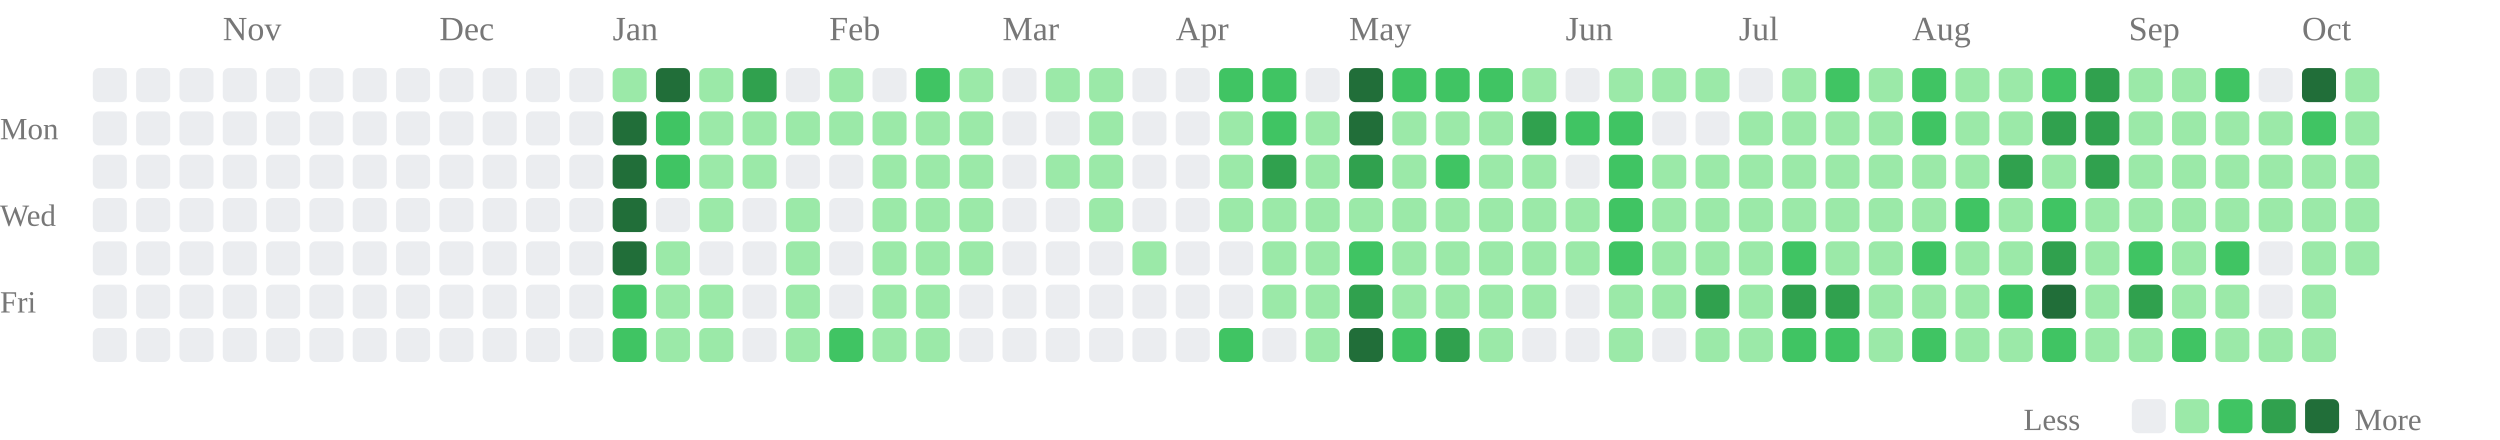
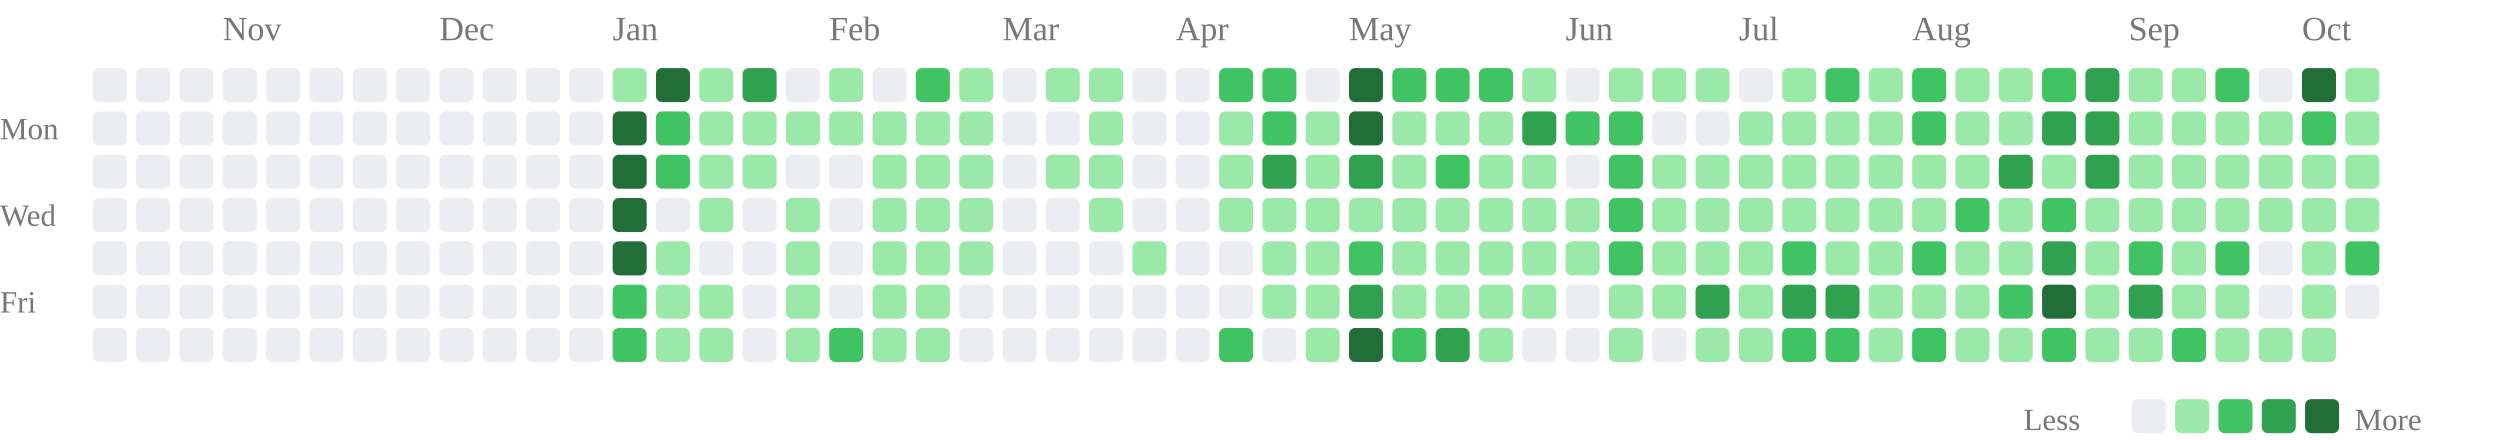
<svg xmlns="http://www.w3.org/2000/svg" class="activity-chart" viewBox="0 0 808 142" role="img" aria-label="GitHub contributions over the last year">
  <text class="month-label" x="72" y="13" fill="#777" font-size="11">Nov</text>
  <text class="month-label" x="142" y="13" fill="#777" font-size="11">Dec</text>
  <text class="month-label" x="198" y="13" fill="#777" font-size="11">Jan</text>
  <text class="month-label" x="268" y="13" fill="#777" font-size="11">Feb</text>
  <text class="month-label" x="324" y="13" fill="#777" font-size="11">Mar</text>
  <text class="month-label" x="380" y="13" fill="#777" font-size="11">Apr</text>
  <text class="month-label" x="436" y="13" fill="#777" font-size="11">May</text>
  <text class="month-label" x="506" y="13" fill="#777" font-size="11">Jun</text>
  <text class="month-label" x="562" y="13" fill="#777" font-size="11">Jul</text>
  <text class="month-label" x="618" y="13" fill="#777" font-size="11">Aug</text>
  <text class="month-label" x="688" y="13" fill="#777" font-size="11">Sep</text>
  <text class="month-label" x="744" y="13" fill="#777" font-size="11">Oct</text>
  <text class="weekday-label" x="0" y="45" fill="#777" font-size="10">Mon</text>
  <text class="weekday-label" x="0" y="73" fill="#777" font-size="10">Wed</text>
  <text class="weekday-label" x="0" y="101" fill="#777" font-size="10">Fri</text>
  <rect x="30" y="22" width="11" height="11" rx="2" fill="#ebedf0" />
  <rect x="30" y="36" width="11" height="11" rx="2" fill="#ebedf0" />
  <rect x="30" y="50" width="11" height="11" rx="2" fill="#ebedf0" />
  <rect x="30" y="64" width="11" height="11" rx="2" fill="#ebedf0" />
  <rect x="30" y="78" width="11" height="11" rx="2" fill="#ebedf0" />
  <rect x="30" y="92" width="11" height="11" rx="2" fill="#ebedf0" />
  <rect x="30" y="106" width="11" height="11" rx="2" fill="#ebedf0" />
  <rect x="44" y="22" width="11" height="11" rx="2" fill="#ebedf0" />
  <rect x="44" y="36" width="11" height="11" rx="2" fill="#ebedf0" />
  <rect x="44" y="50" width="11" height="11" rx="2" fill="#ebedf0" />
  <rect x="44" y="64" width="11" height="11" rx="2" fill="#ebedf0" />
  <rect x="44" y="78" width="11" height="11" rx="2" fill="#ebedf0" />
  <rect x="44" y="92" width="11" height="11" rx="2" fill="#ebedf0" />
  <rect x="44" y="106" width="11" height="11" rx="2" fill="#ebedf0" />
  <rect x="58" y="22" width="11" height="11" rx="2" fill="#ebedf0" />
  <rect x="58" y="36" width="11" height="11" rx="2" fill="#ebedf0" />
  <rect x="58" y="50" width="11" height="11" rx="2" fill="#ebedf0" />
  <rect x="58" y="64" width="11" height="11" rx="2" fill="#ebedf0" />
  <rect x="58" y="78" width="11" height="11" rx="2" fill="#ebedf0" />
  <rect x="58" y="92" width="11" height="11" rx="2" fill="#ebedf0" />
  <rect x="58" y="106" width="11" height="11" rx="2" fill="#ebedf0" />
  <rect x="72" y="22" width="11" height="11" rx="2" fill="#ebedf0" />
  <rect x="72" y="36" width="11" height="11" rx="2" fill="#ebedf0" />
  <rect x="72" y="50" width="11" height="11" rx="2" fill="#ebedf0" />
  <rect x="72" y="64" width="11" height="11" rx="2" fill="#ebedf0" />
  <rect x="72" y="78" width="11" height="11" rx="2" fill="#ebedf0" />
  <rect x="72" y="92" width="11" height="11" rx="2" fill="#ebedf0" />
  <rect x="72" y="106" width="11" height="11" rx="2" fill="#ebedf0" />
  <rect x="86" y="22" width="11" height="11" rx="2" fill="#ebedf0" />
  <rect x="86" y="36" width="11" height="11" rx="2" fill="#ebedf0" />
  <rect x="86" y="50" width="11" height="11" rx="2" fill="#ebedf0" />
  <rect x="86" y="64" width="11" height="11" rx="2" fill="#ebedf0" />
  <rect x="86" y="78" width="11" height="11" rx="2" fill="#ebedf0" />
  <rect x="86" y="92" width="11" height="11" rx="2" fill="#ebedf0" />
  <rect x="86" y="106" width="11" height="11" rx="2" fill="#ebedf0" />
  <rect x="100" y="22" width="11" height="11" rx="2" fill="#ebedf0" />
  <rect x="100" y="36" width="11" height="11" rx="2" fill="#ebedf0" />
  <rect x="100" y="50" width="11" height="11" rx="2" fill="#ebedf0" />
  <rect x="100" y="64" width="11" height="11" rx="2" fill="#ebedf0" />
  <rect x="100" y="78" width="11" height="11" rx="2" fill="#ebedf0" />
  <rect x="100" y="92" width="11" height="11" rx="2" fill="#ebedf0" />
  <rect x="100" y="106" width="11" height="11" rx="2" fill="#ebedf0" />
  <rect x="114" y="22" width="11" height="11" rx="2" fill="#ebedf0" />
  <rect x="114" y="36" width="11" height="11" rx="2" fill="#ebedf0" />
  <rect x="114" y="50" width="11" height="11" rx="2" fill="#ebedf0" />
  <rect x="114" y="64" width="11" height="11" rx="2" fill="#ebedf0" />
  <rect x="114" y="78" width="11" height="11" rx="2" fill="#ebedf0" />
  <rect x="114" y="92" width="11" height="11" rx="2" fill="#ebedf0" />
  <rect x="114" y="106" width="11" height="11" rx="2" fill="#ebedf0" />
  <rect x="128" y="22" width="11" height="11" rx="2" fill="#ebedf0" />
  <rect x="128" y="36" width="11" height="11" rx="2" fill="#ebedf0" />
  <rect x="128" y="50" width="11" height="11" rx="2" fill="#ebedf0" />
  <rect x="128" y="64" width="11" height="11" rx="2" fill="#ebedf0" />
  <rect x="128" y="78" width="11" height="11" rx="2" fill="#ebedf0" />
  <rect x="128" y="92" width="11" height="11" rx="2" fill="#ebedf0" />
  <rect x="128" y="106" width="11" height="11" rx="2" fill="#ebedf0" />
  <rect x="142" y="22" width="11" height="11" rx="2" fill="#ebedf0" />
  <rect x="142" y="36" width="11" height="11" rx="2" fill="#ebedf0" />
  <rect x="142" y="50" width="11" height="11" rx="2" fill="#ebedf0" />
  <rect x="142" y="64" width="11" height="11" rx="2" fill="#ebedf0" />
  <rect x="142" y="78" width="11" height="11" rx="2" fill="#ebedf0" />
  <rect x="142" y="92" width="11" height="11" rx="2" fill="#ebedf0" />
  <rect x="142" y="106" width="11" height="11" rx="2" fill="#ebedf0" />
  <rect x="156" y="22" width="11" height="11" rx="2" fill="#ebedf0" />
  <rect x="156" y="36" width="11" height="11" rx="2" fill="#ebedf0" />
  <rect x="156" y="50" width="11" height="11" rx="2" fill="#ebedf0" />
  <rect x="156" y="64" width="11" height="11" rx="2" fill="#ebedf0" />
  <rect x="156" y="78" width="11" height="11" rx="2" fill="#ebedf0" />
  <rect x="156" y="92" width="11" height="11" rx="2" fill="#ebedf0" />
  <rect x="156" y="106" width="11" height="11" rx="2" fill="#ebedf0" />
  <rect x="170" y="22" width="11" height="11" rx="2" fill="#ebedf0" />
  <rect x="170" y="36" width="11" height="11" rx="2" fill="#ebedf0" />
  <rect x="170" y="50" width="11" height="11" rx="2" fill="#ebedf0" />
  <rect x="170" y="64" width="11" height="11" rx="2" fill="#ebedf0" />
  <rect x="170" y="78" width="11" height="11" rx="2" fill="#ebedf0" />
  <rect x="170" y="92" width="11" height="11" rx="2" fill="#ebedf0" />
  <rect x="170" y="106" width="11" height="11" rx="2" fill="#ebedf0" />
  <rect x="184" y="22" width="11" height="11" rx="2" fill="#ebedf0" />
  <rect x="184" y="36" width="11" height="11" rx="2" fill="#ebedf0" />
  <rect x="184" y="50" width="11" height="11" rx="2" fill="#ebedf0" />
  <rect x="184" y="64" width="11" height="11" rx="2" fill="#ebedf0" />
  <rect x="184" y="78" width="11" height="11" rx="2" fill="#ebedf0" />
  <rect x="184" y="92" width="11" height="11" rx="2" fill="#ebedf0" />
  <rect x="184" y="106" width="11" height="11" rx="2" fill="#ebedf0" />
  <rect x="198" y="22" width="11" height="11" rx="2" fill="#9be9a8" />
  <rect x="198" y="36" width="11" height="11" rx="2" fill="#216e39" />
  <rect x="198" y="50" width="11" height="11" rx="2" fill="#216e39" />
  <rect x="198" y="64" width="11" height="11" rx="2" fill="#216e39" />
  <rect x="198" y="78" width="11" height="11" rx="2" fill="#216e39" />
  <rect x="198" y="92" width="11" height="11" rx="2" fill="#40c463" />
  <rect x="198" y="106" width="11" height="11" rx="2" fill="#40c463" />
  <rect x="212" y="22" width="11" height="11" rx="2" fill="#216e39" />
  <rect x="212" y="36" width="11" height="11" rx="2" fill="#40c463" />
  <rect x="212" y="50" width="11" height="11" rx="2" fill="#40c463" />
  <rect x="212" y="64" width="11" height="11" rx="2" fill="#ebedf0" />
  <rect x="212" y="78" width="11" height="11" rx="2" fill="#9be9a8" />
  <rect x="212" y="92" width="11" height="11" rx="2" fill="#9be9a8" />
  <rect x="212" y="106" width="11" height="11" rx="2" fill="#9be9a8" />
  <rect x="226" y="22" width="11" height="11" rx="2" fill="#9be9a8" />
  <rect x="226" y="36" width="11" height="11" rx="2" fill="#9be9a8" />
  <rect x="226" y="50" width="11" height="11" rx="2" fill="#9be9a8" />
  <rect x="226" y="64" width="11" height="11" rx="2" fill="#9be9a8" />
  <rect x="226" y="78" width="11" height="11" rx="2" fill="#ebedf0" />
  <rect x="226" y="92" width="11" height="11" rx="2" fill="#9be9a8" />
  <rect x="226" y="106" width="11" height="11" rx="2" fill="#9be9a8" />
  <rect x="240" y="22" width="11" height="11" rx="2" fill="#30a14e" />
  <rect x="240" y="36" width="11" height="11" rx="2" fill="#9be9a8" />
  <rect x="240" y="50" width="11" height="11" rx="2" fill="#9be9a8" />
  <rect x="240" y="64" width="11" height="11" rx="2" fill="#ebedf0" />
  <rect x="240" y="78" width="11" height="11" rx="2" fill="#ebedf0" />
  <rect x="240" y="92" width="11" height="11" rx="2" fill="#ebedf0" />
  <rect x="240" y="106" width="11" height="11" rx="2" fill="#ebedf0" />
  <rect x="254" y="22" width="11" height="11" rx="2" fill="#ebedf0" />
  <rect x="254" y="36" width="11" height="11" rx="2" fill="#9be9a8" />
  <rect x="254" y="50" width="11" height="11" rx="2" fill="#ebedf0" />
  <rect x="254" y="64" width="11" height="11" rx="2" fill="#9be9a8" />
  <rect x="254" y="78" width="11" height="11" rx="2" fill="#9be9a8" />
  <rect x="254" y="92" width="11" height="11" rx="2" fill="#9be9a8" />
  <rect x="254" y="106" width="11" height="11" rx="2" fill="#9be9a8" />
  <rect x="268" y="22" width="11" height="11" rx="2" fill="#9be9a8" />
  <rect x="268" y="36" width="11" height="11" rx="2" fill="#9be9a8" />
  <rect x="268" y="50" width="11" height="11" rx="2" fill="#ebedf0" />
  <rect x="268" y="64" width="11" height="11" rx="2" fill="#ebedf0" />
  <rect x="268" y="78" width="11" height="11" rx="2" fill="#ebedf0" />
  <rect x="268" y="92" width="11" height="11" rx="2" fill="#ebedf0" />
  <rect x="268" y="106" width="11" height="11" rx="2" fill="#40c463" />
  <rect x="282" y="22" width="11" height="11" rx="2" fill="#ebedf0" />
  <rect x="282" y="36" width="11" height="11" rx="2" fill="#9be9a8" />
  <rect x="282" y="50" width="11" height="11" rx="2" fill="#9be9a8" />
  <rect x="282" y="64" width="11" height="11" rx="2" fill="#9be9a8" />
  <rect x="282" y="78" width="11" height="11" rx="2" fill="#9be9a8" />
  <rect x="282" y="92" width="11" height="11" rx="2" fill="#9be9a8" />
  <rect x="282" y="106" width="11" height="11" rx="2" fill="#9be9a8" />
  <rect x="296" y="22" width="11" height="11" rx="2" fill="#40c463" />
  <rect x="296" y="36" width="11" height="11" rx="2" fill="#9be9a8" />
  <rect x="296" y="50" width="11" height="11" rx="2" fill="#9be9a8" />
  <rect x="296" y="64" width="11" height="11" rx="2" fill="#9be9a8" />
  <rect x="296" y="78" width="11" height="11" rx="2" fill="#9be9a8" />
  <rect x="296" y="92" width="11" height="11" rx="2" fill="#9be9a8" />
  <rect x="296" y="106" width="11" height="11" rx="2" fill="#9be9a8" />
  <rect x="310" y="22" width="11" height="11" rx="2" fill="#9be9a8" />
  <rect x="310" y="36" width="11" height="11" rx="2" fill="#9be9a8" />
  <rect x="310" y="50" width="11" height="11" rx="2" fill="#9be9a8" />
  <rect x="310" y="64" width="11" height="11" rx="2" fill="#9be9a8" />
  <rect x="310" y="78" width="11" height="11" rx="2" fill="#9be9a8" />
  <rect x="310" y="92" width="11" height="11" rx="2" fill="#ebedf0" />
  <rect x="310" y="106" width="11" height="11" rx="2" fill="#ebedf0" />
  <rect x="324" y="22" width="11" height="11" rx="2" fill="#ebedf0" />
  <rect x="324" y="36" width="11" height="11" rx="2" fill="#ebedf0" />
  <rect x="324" y="50" width="11" height="11" rx="2" fill="#ebedf0" />
  <rect x="324" y="64" width="11" height="11" rx="2" fill="#ebedf0" />
  <rect x="324" y="78" width="11" height="11" rx="2" fill="#ebedf0" />
  <rect x="324" y="92" width="11" height="11" rx="2" fill="#ebedf0" />
  <rect x="324" y="106" width="11" height="11" rx="2" fill="#ebedf0" />
  <rect x="338" y="22" width="11" height="11" rx="2" fill="#9be9a8" />
  <rect x="338" y="36" width="11" height="11" rx="2" fill="#ebedf0" />
  <rect x="338" y="50" width="11" height="11" rx="2" fill="#9be9a8" />
  <rect x="338" y="64" width="11" height="11" rx="2" fill="#ebedf0" />
  <rect x="338" y="78" width="11" height="11" rx="2" fill="#ebedf0" />
  <rect x="338" y="92" width="11" height="11" rx="2" fill="#ebedf0" />
  <rect x="338" y="106" width="11" height="11" rx="2" fill="#ebedf0" />
  <rect x="352" y="22" width="11" height="11" rx="2" fill="#9be9a8" />
  <rect x="352" y="36" width="11" height="11" rx="2" fill="#9be9a8" />
  <rect x="352" y="50" width="11" height="11" rx="2" fill="#9be9a8" />
  <rect x="352" y="64" width="11" height="11" rx="2" fill="#9be9a8" />
  <rect x="352" y="78" width="11" height="11" rx="2" fill="#ebedf0" />
  <rect x="352" y="92" width="11" height="11" rx="2" fill="#ebedf0" />
  <rect x="352" y="106" width="11" height="11" rx="2" fill="#ebedf0" />
  <rect x="366" y="22" width="11" height="11" rx="2" fill="#ebedf0" />
  <rect x="366" y="36" width="11" height="11" rx="2" fill="#ebedf0" />
  <rect x="366" y="50" width="11" height="11" rx="2" fill="#ebedf0" />
  <rect x="366" y="64" width="11" height="11" rx="2" fill="#ebedf0" />
  <rect x="366" y="78" width="11" height="11" rx="2" fill="#9be9a8" />
  <rect x="366" y="92" width="11" height="11" rx="2" fill="#ebedf0" />
  <rect x="366" y="106" width="11" height="11" rx="2" fill="#ebedf0" />
  <rect x="380" y="22" width="11" height="11" rx="2" fill="#ebedf0" />
  <rect x="380" y="36" width="11" height="11" rx="2" fill="#ebedf0" />
  <rect x="380" y="50" width="11" height="11" rx="2" fill="#ebedf0" />
  <rect x="380" y="64" width="11" height="11" rx="2" fill="#ebedf0" />
  <rect x="380" y="78" width="11" height="11" rx="2" fill="#ebedf0" />
  <rect x="380" y="92" width="11" height="11" rx="2" fill="#ebedf0" />
  <rect x="380" y="106" width="11" height="11" rx="2" fill="#ebedf0" />
  <rect x="394" y="22" width="11" height="11" rx="2" fill="#40c463" />
  <rect x="394" y="36" width="11" height="11" rx="2" fill="#9be9a8" />
  <rect x="394" y="50" width="11" height="11" rx="2" fill="#9be9a8" />
  <rect x="394" y="64" width="11" height="11" rx="2" fill="#9be9a8" />
  <rect x="394" y="78" width="11" height="11" rx="2" fill="#ebedf0" />
  <rect x="394" y="92" width="11" height="11" rx="2" fill="#ebedf0" />
  <rect x="394" y="106" width="11" height="11" rx="2" fill="#40c463" />
  <rect x="408" y="22" width="11" height="11" rx="2" fill="#40c463" />
  <rect x="408" y="36" width="11" height="11" rx="2" fill="#40c463" />
  <rect x="408" y="50" width="11" height="11" rx="2" fill="#30a14e" />
  <rect x="408" y="64" width="11" height="11" rx="2" fill="#9be9a8" />
  <rect x="408" y="78" width="11" height="11" rx="2" fill="#9be9a8" />
  <rect x="408" y="92" width="11" height="11" rx="2" fill="#9be9a8" />
  <rect x="408" y="106" width="11" height="11" rx="2" fill="#ebedf0" />
  <rect x="422" y="22" width="11" height="11" rx="2" fill="#ebedf0" />
  <rect x="422" y="36" width="11" height="11" rx="2" fill="#9be9a8" />
  <rect x="422" y="50" width="11" height="11" rx="2" fill="#9be9a8" />
  <rect x="422" y="64" width="11" height="11" rx="2" fill="#9be9a8" />
  <rect x="422" y="78" width="11" height="11" rx="2" fill="#9be9a8" />
  <rect x="422" y="92" width="11" height="11" rx="2" fill="#9be9a8" />
  <rect x="422" y="106" width="11" height="11" rx="2" fill="#9be9a8" />
  <rect x="436" y="22" width="11" height="11" rx="2" fill="#216e39" />
  <rect x="436" y="36" width="11" height="11" rx="2" fill="#216e39" />
  <rect x="436" y="50" width="11" height="11" rx="2" fill="#30a14e" />
  <rect x="436" y="64" width="11" height="11" rx="2" fill="#9be9a8" />
  <rect x="436" y="78" width="11" height="11" rx="2" fill="#40c463" />
  <rect x="436" y="92" width="11" height="11" rx="2" fill="#30a14e" />
  <rect x="436" y="106" width="11" height="11" rx="2" fill="#216e39" />
  <rect x="450" y="22" width="11" height="11" rx="2" fill="#40c463" />
  <rect x="450" y="36" width="11" height="11" rx="2" fill="#9be9a8" />
  <rect x="450" y="50" width="11" height="11" rx="2" fill="#9be9a8" />
  <rect x="450" y="64" width="11" height="11" rx="2" fill="#9be9a8" />
  <rect x="450" y="78" width="11" height="11" rx="2" fill="#9be9a8" />
  <rect x="450" y="92" width="11" height="11" rx="2" fill="#9be9a8" />
  <rect x="450" y="106" width="11" height="11" rx="2" fill="#40c463" />
  <rect x="464" y="22" width="11" height="11" rx="2" fill="#40c463" />
  <rect x="464" y="36" width="11" height="11" rx="2" fill="#9be9a8" />
  <rect x="464" y="50" width="11" height="11" rx="2" fill="#40c463" />
  <rect x="464" y="64" width="11" height="11" rx="2" fill="#9be9a8" />
  <rect x="464" y="78" width="11" height="11" rx="2" fill="#9be9a8" />
  <rect x="464" y="92" width="11" height="11" rx="2" fill="#9be9a8" />
  <rect x="464" y="106" width="11" height="11" rx="2" fill="#30a14e" />
  <rect x="478" y="22" width="11" height="11" rx="2" fill="#40c463" />
  <rect x="478" y="36" width="11" height="11" rx="2" fill="#9be9a8" />
  <rect x="478" y="50" width="11" height="11" rx="2" fill="#9be9a8" />
  <rect x="478" y="64" width="11" height="11" rx="2" fill="#9be9a8" />
  <rect x="478" y="78" width="11" height="11" rx="2" fill="#9be9a8" />
  <rect x="478" y="92" width="11" height="11" rx="2" fill="#9be9a8" />
  <rect x="478" y="106" width="11" height="11" rx="2" fill="#9be9a8" />
  <rect x="492" y="22" width="11" height="11" rx="2" fill="#9be9a8" />
  <rect x="492" y="36" width="11" height="11" rx="2" fill="#30a14e" />
  <rect x="492" y="50" width="11" height="11" rx="2" fill="#9be9a8" />
  <rect x="492" y="64" width="11" height="11" rx="2" fill="#9be9a8" />
  <rect x="492" y="78" width="11" height="11" rx="2" fill="#9be9a8" />
  <rect x="492" y="92" width="11" height="11" rx="2" fill="#9be9a8" />
  <rect x="492" y="106" width="11" height="11" rx="2" fill="#ebedf0" />
  <rect x="506" y="22" width="11" height="11" rx="2" fill="#ebedf0" />
  <rect x="506" y="36" width="11" height="11" rx="2" fill="#40c463" />
  <rect x="506" y="50" width="11" height="11" rx="2" fill="#ebedf0" />
  <rect x="506" y="64" width="11" height="11" rx="2" fill="#9be9a8" />
  <rect x="506" y="78" width="11" height="11" rx="2" fill="#9be9a8" />
  <rect x="506" y="92" width="11" height="11" rx="2" fill="#ebedf0" />
  <rect x="506" y="106" width="11" height="11" rx="2" fill="#ebedf0" />
  <rect x="520" y="22" width="11" height="11" rx="2" fill="#9be9a8" />
  <rect x="520" y="36" width="11" height="11" rx="2" fill="#40c463" />
  <rect x="520" y="50" width="11" height="11" rx="2" fill="#40c463" />
  <rect x="520" y="64" width="11" height="11" rx="2" fill="#40c463" />
  <rect x="520" y="78" width="11" height="11" rx="2" fill="#40c463" />
  <rect x="520" y="92" width="11" height="11" rx="2" fill="#9be9a8" />
  <rect x="520" y="106" width="11" height="11" rx="2" fill="#9be9a8" />
  <rect x="534" y="22" width="11" height="11" rx="2" fill="#9be9a8" />
  <rect x="534" y="36" width="11" height="11" rx="2" fill="#ebedf0" />
  <rect x="534" y="50" width="11" height="11" rx="2" fill="#9be9a8" />
  <rect x="534" y="64" width="11" height="11" rx="2" fill="#9be9a8" />
  <rect x="534" y="78" width="11" height="11" rx="2" fill="#9be9a8" />
  <rect x="534" y="92" width="11" height="11" rx="2" fill="#9be9a8" />
  <rect x="534" y="106" width="11" height="11" rx="2" fill="#ebedf0" />
  <rect x="548" y="22" width="11" height="11" rx="2" fill="#9be9a8" />
  <rect x="548" y="36" width="11" height="11" rx="2" fill="#ebedf0" />
  <rect x="548" y="50" width="11" height="11" rx="2" fill="#9be9a8" />
  <rect x="548" y="64" width="11" height="11" rx="2" fill="#9be9a8" />
  <rect x="548" y="78" width="11" height="11" rx="2" fill="#9be9a8" />
  <rect x="548" y="92" width="11" height="11" rx="2" fill="#30a14e" />
  <rect x="548" y="106" width="11" height="11" rx="2" fill="#9be9a8" />
  <rect x="562" y="22" width="11" height="11" rx="2" fill="#ebedf0" />
  <rect x="562" y="36" width="11" height="11" rx="2" fill="#9be9a8" />
  <rect x="562" y="50" width="11" height="11" rx="2" fill="#9be9a8" />
  <rect x="562" y="64" width="11" height="11" rx="2" fill="#9be9a8" />
  <rect x="562" y="78" width="11" height="11" rx="2" fill="#9be9a8" />
  <rect x="562" y="92" width="11" height="11" rx="2" fill="#9be9a8" />
  <rect x="562" y="106" width="11" height="11" rx="2" fill="#9be9a8" />
  <rect x="576" y="22" width="11" height="11" rx="2" fill="#9be9a8" />
  <rect x="576" y="36" width="11" height="11" rx="2" fill="#9be9a8" />
  <rect x="576" y="50" width="11" height="11" rx="2" fill="#9be9a8" />
  <rect x="576" y="64" width="11" height="11" rx="2" fill="#9be9a8" />
  <rect x="576" y="78" width="11" height="11" rx="2" fill="#40c463" />
  <rect x="576" y="92" width="11" height="11" rx="2" fill="#30a14e" />
  <rect x="576" y="106" width="11" height="11" rx="2" fill="#40c463" />
  <rect x="590" y="22" width="11" height="11" rx="2" fill="#40c463" />
  <rect x="590" y="36" width="11" height="11" rx="2" fill="#9be9a8" />
  <rect x="590" y="50" width="11" height="11" rx="2" fill="#9be9a8" />
  <rect x="590" y="64" width="11" height="11" rx="2" fill="#9be9a8" />
  <rect x="590" y="78" width="11" height="11" rx="2" fill="#9be9a8" />
  <rect x="590" y="92" width="11" height="11" rx="2" fill="#30a14e" />
  <rect x="590" y="106" width="11" height="11" rx="2" fill="#40c463" />
  <rect x="604" y="22" width="11" height="11" rx="2" fill="#9be9a8" />
  <rect x="604" y="36" width="11" height="11" rx="2" fill="#9be9a8" />
  <rect x="604" y="50" width="11" height="11" rx="2" fill="#9be9a8" />
  <rect x="604" y="64" width="11" height="11" rx="2" fill="#9be9a8" />
  <rect x="604" y="78" width="11" height="11" rx="2" fill="#9be9a8" />
  <rect x="604" y="92" width="11" height="11" rx="2" fill="#9be9a8" />
  <rect x="604" y="106" width="11" height="11" rx="2" fill="#9be9a8" />
  <rect x="618" y="22" width="11" height="11" rx="2" fill="#40c463" />
  <rect x="618" y="36" width="11" height="11" rx="2" fill="#40c463" />
  <rect x="618" y="50" width="11" height="11" rx="2" fill="#9be9a8" />
  <rect x="618" y="64" width="11" height="11" rx="2" fill="#9be9a8" />
  <rect x="618" y="78" width="11" height="11" rx="2" fill="#40c463" />
  <rect x="618" y="92" width="11" height="11" rx="2" fill="#9be9a8" />
  <rect x="618" y="106" width="11" height="11" rx="2" fill="#40c463" />
  <rect x="632" y="22" width="11" height="11" rx="2" fill="#9be9a8" />
  <rect x="632" y="36" width="11" height="11" rx="2" fill="#9be9a8" />
  <rect x="632" y="50" width="11" height="11" rx="2" fill="#9be9a8" />
  <rect x="632" y="64" width="11" height="11" rx="2" fill="#40c463" />
  <rect x="632" y="78" width="11" height="11" rx="2" fill="#9be9a8" />
  <rect x="632" y="92" width="11" height="11" rx="2" fill="#9be9a8" />
  <rect x="632" y="106" width="11" height="11" rx="2" fill="#9be9a8" />
  <rect x="646" y="22" width="11" height="11" rx="2" fill="#9be9a8" />
  <rect x="646" y="36" width="11" height="11" rx="2" fill="#9be9a8" />
  <rect x="646" y="50" width="11" height="11" rx="2" fill="#30a14e" />
  <rect x="646" y="64" width="11" height="11" rx="2" fill="#9be9a8" />
  <rect x="646" y="78" width="11" height="11" rx="2" fill="#9be9a8" />
  <rect x="646" y="92" width="11" height="11" rx="2" fill="#40c463" />
  <rect x="646" y="106" width="11" height="11" rx="2" fill="#9be9a8" />
  <rect x="660" y="22" width="11" height="11" rx="2" fill="#40c463" />
  <rect x="660" y="36" width="11" height="11" rx="2" fill="#30a14e" />
  <rect x="660" y="50" width="11" height="11" rx="2" fill="#9be9a8" />
  <rect x="660" y="64" width="11" height="11" rx="2" fill="#40c463" />
  <rect x="660" y="78" width="11" height="11" rx="2" fill="#30a14e" />
  <rect x="660" y="92" width="11" height="11" rx="2" fill="#216e39" />
  <rect x="660" y="106" width="11" height="11" rx="2" fill="#40c463" />
  <rect x="674" y="22" width="11" height="11" rx="2" fill="#30a14e" />
  <rect x="674" y="36" width="11" height="11" rx="2" fill="#30a14e" />
  <rect x="674" y="50" width="11" height="11" rx="2" fill="#30a14e" />
  <rect x="674" y="64" width="11" height="11" rx="2" fill="#9be9a8" />
  <rect x="674" y="78" width="11" height="11" rx="2" fill="#9be9a8" />
  <rect x="674" y="92" width="11" height="11" rx="2" fill="#9be9a8" />
  <rect x="674" y="106" width="11" height="11" rx="2" fill="#9be9a8" />
  <rect x="688" y="22" width="11" height="11" rx="2" fill="#9be9a8" />
  <rect x="688" y="36" width="11" height="11" rx="2" fill="#9be9a8" />
  <rect x="688" y="50" width="11" height="11" rx="2" fill="#9be9a8" />
  <rect x="688" y="64" width="11" height="11" rx="2" fill="#9be9a8" />
  <rect x="688" y="78" width="11" height="11" rx="2" fill="#40c463" />
  <rect x="688" y="92" width="11" height="11" rx="2" fill="#30a14e" />
  <rect x="688" y="106" width="11" height="11" rx="2" fill="#9be9a8" />
  <rect x="702" y="22" width="11" height="11" rx="2" fill="#9be9a8" />
  <rect x="702" y="36" width="11" height="11" rx="2" fill="#9be9a8" />
  <rect x="702" y="50" width="11" height="11" rx="2" fill="#9be9a8" />
  <rect x="702" y="64" width="11" height="11" rx="2" fill="#9be9a8" />
  <rect x="702" y="78" width="11" height="11" rx="2" fill="#9be9a8" />
  <rect x="702" y="92" width="11" height="11" rx="2" fill="#9be9a8" />
  <rect x="702" y="106" width="11" height="11" rx="2" fill="#40c463" />
  <rect x="716" y="22" width="11" height="11" rx="2" fill="#40c463" />
  <rect x="716" y="36" width="11" height="11" rx="2" fill="#9be9a8" />
  <rect x="716" y="50" width="11" height="11" rx="2" fill="#9be9a8" />
  <rect x="716" y="64" width="11" height="11" rx="2" fill="#9be9a8" />
  <rect x="716" y="78" width="11" height="11" rx="2" fill="#40c463" />
  <rect x="716" y="92" width="11" height="11" rx="2" fill="#9be9a8" />
  <rect x="716" y="106" width="11" height="11" rx="2" fill="#9be9a8" />
  <rect x="730" y="22" width="11" height="11" rx="2" fill="#ebedf0" />
  <rect x="730" y="36" width="11" height="11" rx="2" fill="#9be9a8" />
  <rect x="730" y="50" width="11" height="11" rx="2" fill="#9be9a8" />
  <rect x="730" y="64" width="11" height="11" rx="2" fill="#9be9a8" />
  <rect x="730" y="78" width="11" height="11" rx="2" fill="#ebedf0" />
  <rect x="730" y="92" width="11" height="11" rx="2" fill="#ebedf0" />
  <rect x="730" y="106" width="11" height="11" rx="2" fill="#9be9a8" />
  <rect x="744" y="22" width="11" height="11" rx="2" fill="#216e39" />
  <rect x="744" y="36" width="11" height="11" rx="2" fill="#40c463" />
  <rect x="744" y="50" width="11" height="11" rx="2" fill="#9be9a8" />
  <rect x="744" y="64" width="11" height="11" rx="2" fill="#9be9a8" />
  <rect x="744" y="78" width="11" height="11" rx="2" fill="#9be9a8" />
  <rect x="744" y="92" width="11" height="11" rx="2" fill="#9be9a8" />
  <rect x="744" y="106" width="11" height="11" rx="2" fill="#9be9a8" />
  <rect x="758" y="22" width="11" height="11" rx="2" fill="#9be9a8" />
  <rect x="758" y="36" width="11" height="11" rx="2" fill="#9be9a8" />
  <rect x="758" y="50" width="11" height="11" rx="2" fill="#9be9a8" />
  <rect x="758" y="64" width="11" height="11" rx="2" fill="#9be9a8" />
-   <rect x="758" y="78" width="11" height="11" rx="2" fill="#9be9a8" />
+   <rect x="758" y="78" width="11" height="11" rx="2" fill="#40c463" />
+   <rect x="758" y="92" width="11" height="11" rx="2" fill="#ebedf0" />
  <text class="legend-label" x="654" y="139" fill="#777" font-size="10">Less</text>
  <rect class="legend-cell" x="689" y="129" width="11" height="11" rx="2" fill="#ebedf0" />
  <rect class="legend-cell" x="703" y="129" width="11" height="11" rx="2" fill="#9be9a8" />
  <rect class="legend-cell" x="717" y="129" width="11" height="11" rx="2" fill="#40c463" />
  <rect class="legend-cell" x="731" y="129" width="11" height="11" rx="2" fill="#30a14e" />
  <rect class="legend-cell" x="745" y="129" width="11" height="11" rx="2" fill="#216e39" />
  <text class="legend-label" x="761" y="139" fill="#777" font-size="10">More</text>
</svg>
